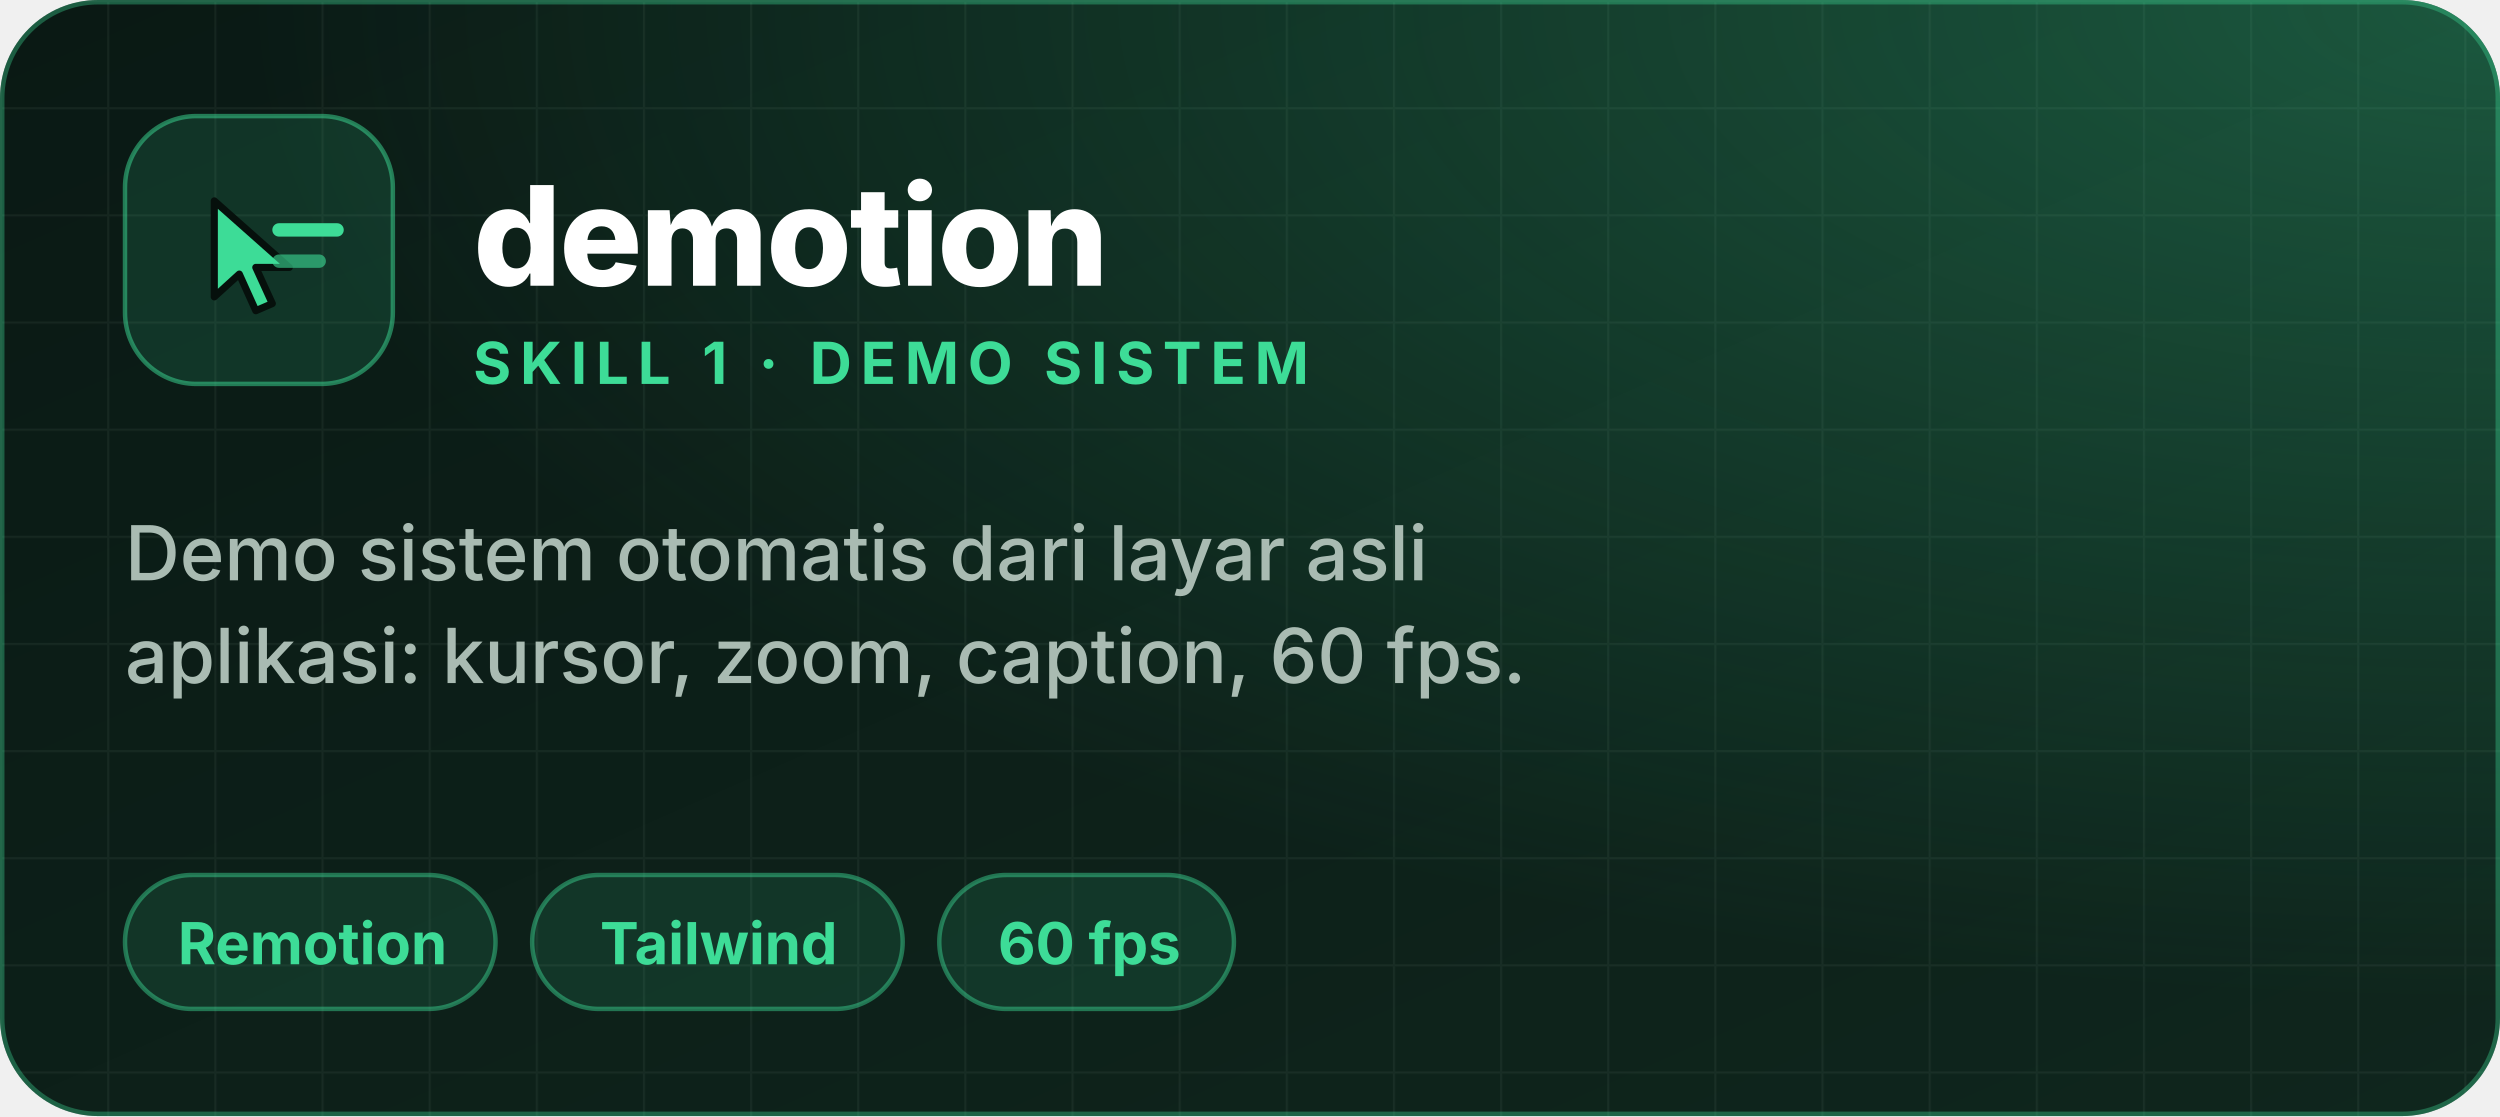
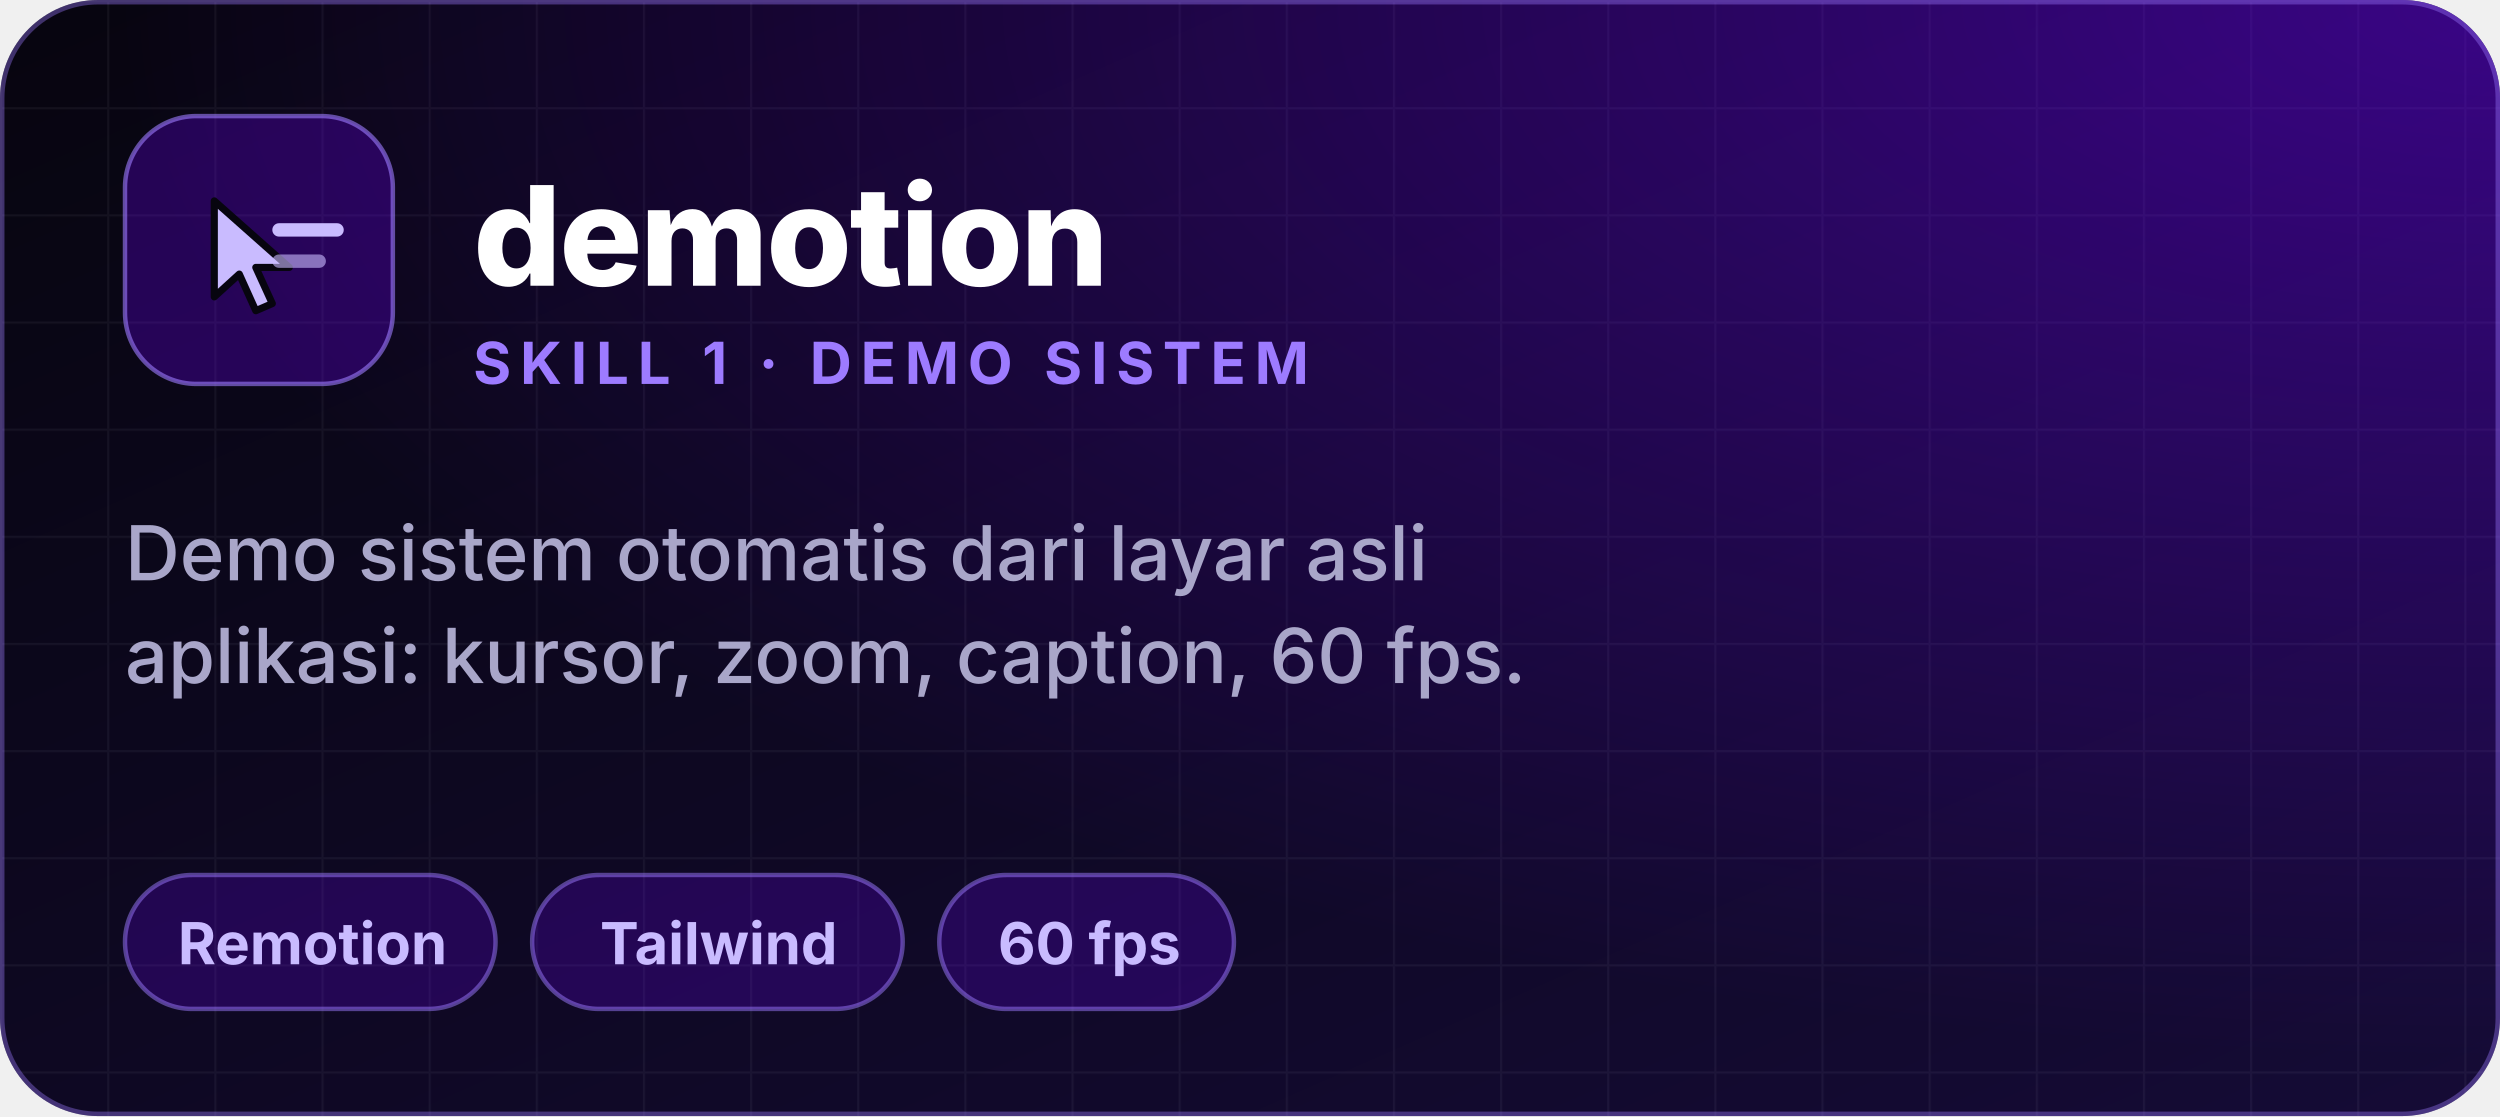
<svg xmlns="http://www.w3.org/2000/svg" width="560" height="250" viewBox="0 0 560 250" fill="none">
  <defs>
    <linearGradient id="b" x1="0" y1="0" x2="1" y2="1">
-       <stop offset="0" stop-color="#0a1914" />
-       <stop offset="1" stop-color="#0f261d" />
+       <stop offset="0" stop-color="#07050f" />
+       <stop offset="1" stop-color="#150b36" />
    </linearGradient>
-     <radialGradient id="g" cx="1" cy="0" r="0.9">
-       <stop offset="0" stop-color="#3ddc97" stop-opacity="0.30" />
-       <stop offset="1" stop-color="#3ddc97" stop-opacity="0" />
+     <radialGradient id="g" cx="1" cy="0" r="0.95">
+       <stop offset="0" stop-color="#6F00FF" stop-opacity="0.45" />
+       <stop offset="1" stop-color="#6F00FF" stop-opacity="0" />
    </radialGradient>
    <pattern id="k" width="24" height="24" patternUnits="userSpaceOnUse">
-       <path d="M24 0H0V24" stroke="#e8f0ec" stroke-opacity="0.05" />
+       <path d="M24 0H0V24" stroke="#ece8ff" stroke-opacity="0.05" />
    </pattern>
    <clipPath id="c">
      <rect width="560" height="250" rx="22" />
    </clipPath>
  </defs>
  <g clip-path="url(#c)">
    <rect width="560" height="250" fill="url(#b)" />
    <rect width="560" height="250" fill="url(#k)" />
    <rect width="560" height="250" fill="url(#g)" />
  </g>
-   <rect x="0.5" y="0.5" width="559" height="249" rx="21.5" stroke="#3ddc97" stroke-opacity="0.35" />
+   <rect x="0.5" y="0.5" width="559" height="249" rx="21.5" stroke="#9D7BFF" stroke-opacity="0.38" />
  <g transform="translate(28 26)">
-     <rect width="60" height="60" rx="16" fill="#3ddc97" fill-opacity="0.14" stroke="#3ddc97" stroke-opacity="0.5" />
+     <rect width="60" height="60" rx="16" fill="#6F00FF" fill-opacity="0.28" stroke="#9D7BFF" stroke-opacity="0.6" />
    <g transform="translate(30 30)">
      <g transform="translate(-12 -13)">
-         <path d="M2 2 L2 23.5 L7.6 18.4 L11.3 26.6 L15 25 L11.3 16.9 L18.8 16.9 Z" fill="#3ddc97" stroke="#06100c" stroke-width="1.6" stroke-linejoin="round" transform="scale(1.0)" />
+         <path d="M2 2 L2 23.5 L7.6 18.4 L11.3 26.6 L15 25 L11.3 16.9 L18.8 16.9 Z" fill="#C9BBFF" stroke="#07050f" stroke-width="1.6" stroke-linejoin="round" />
      </g>
-       <rect x="3" y="-6" width="16" height="3" rx="1.5" fill="#3ddc97" />
-       <rect x="3" y="1" width="12" height="3" rx="1.5" fill="#3ddc97" fill-opacity="0.6" />
+       <rect x="3" y="-6" width="16" height="3" rx="1.5" fill="#C9BBFF" />
+       <rect x="3" y="1" width="12" height="3" rx="1.5" fill="#C9BBFF" fill-opacity="0.6" />
    </g>
  </g>
  <g font-family="Inter, 'Segoe UI', Helvetica, Arial, sans-serif">
    <text x="106" y="64" font-size="31" font-weight="800" fill="#ffffff" letter-spacing="-0.5">demotion</text>
-     <text x="106" y="86" font-size="13" font-weight="700" letter-spacing="2" fill="#3ddc97">SKILL 1 · DEMO SISTEM</text>
-     <text x="28" y="130" font-size="17" font-weight="500" fill="#a9bbb2">
+     <text x="106" y="86" font-size="13" font-weight="700" letter-spacing="2" fill="#9D7BFF">SKILL 1 · DEMO SISTEM</text>
+     <text x="28" y="130" font-size="17" font-weight="500" fill="#a9a6c9">
      <tspan x="28" dy="0">Demo sistem otomatis dari layar asli</tspan>
      <tspan x="28" dy="23">aplikasi: kursor, zoom, caption, 60 fps.</tspan>
    </text>
-     <rect x="28" y="196" width="83" height="30" rx="15" fill="#3ddc97" fill-opacity="0.12" stroke="#3ddc97" stroke-opacity="0.45" />
-     <text x="70" y="216" text-anchor="middle" font-size="13" font-weight="700" fill="#3ddc97">Remotion</text>
-     <rect x="119.2" y="196" width="83" height="30" rx="15" fill="#3ddc97" fill-opacity="0.12" stroke="#3ddc97" stroke-opacity="0.45" />
-     <text x="161" y="216" text-anchor="middle" font-size="13" font-weight="700" fill="#3ddc97">Tailwind</text>
-     <rect x="210.4" y="196" width="66" height="30" rx="15" fill="#3ddc97" fill-opacity="0.12" stroke="#3ddc97" stroke-opacity="0.45" />
-     <text x="244" y="216" text-anchor="middle" font-size="13" font-weight="700" fill="#3ddc97">60 fps</text>
+     <rect x="28" y="196" width="83" height="30" rx="15" fill="#6F00FF" fill-opacity="0.22" stroke="#9D7BFF" stroke-opacity="0.5" />
+     <text x="70" y="216" text-anchor="middle" font-size="13" font-weight="700" fill="#C9BBFF">Remotion</text>
+     <rect x="119.2" y="196" width="83" height="30" rx="15" fill="#6F00FF" fill-opacity="0.22" stroke="#9D7BFF" stroke-opacity="0.5" />
+     <text x="161" y="216" text-anchor="middle" font-size="13" font-weight="700" fill="#C9BBFF">Tailwind</text>
+     <rect x="210.4" y="196" width="66" height="30" rx="15" fill="#6F00FF" fill-opacity="0.22" stroke="#9D7BFF" stroke-opacity="0.5" />
+     <text x="244" y="216" text-anchor="middle" font-size="13" font-weight="700" fill="#C9BBFF">60 fps</text>
  </g>
</svg>
